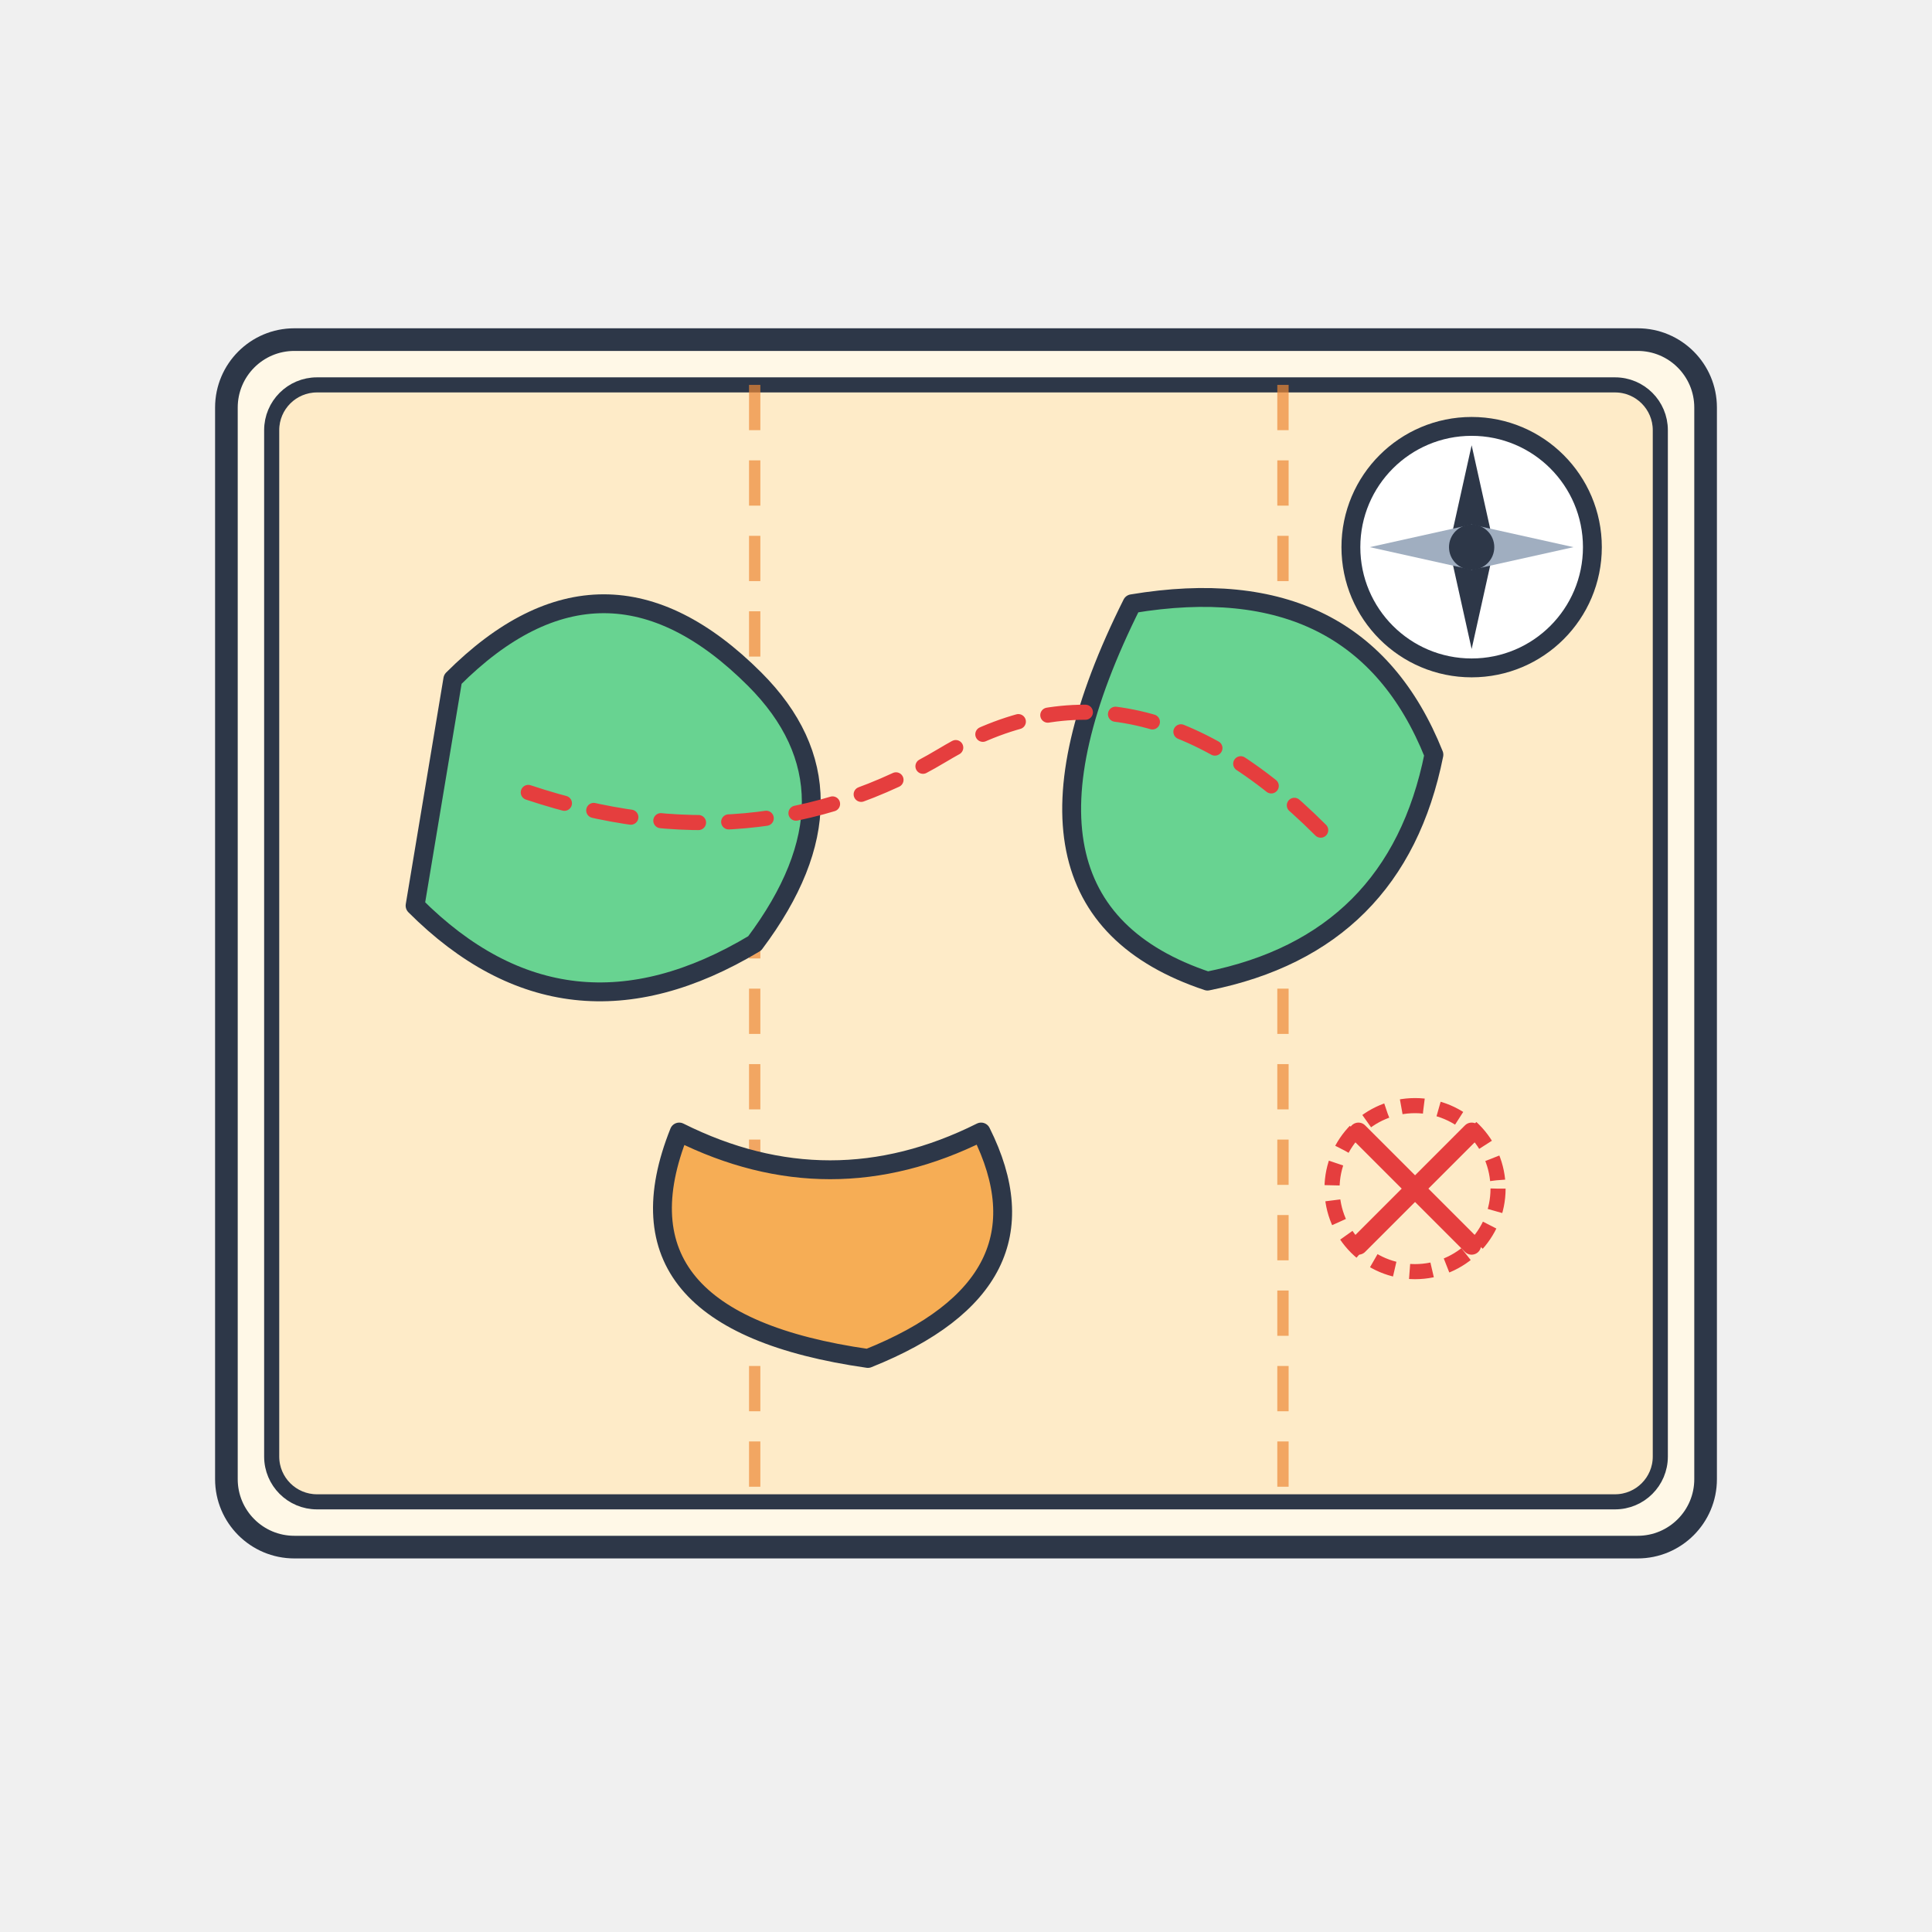
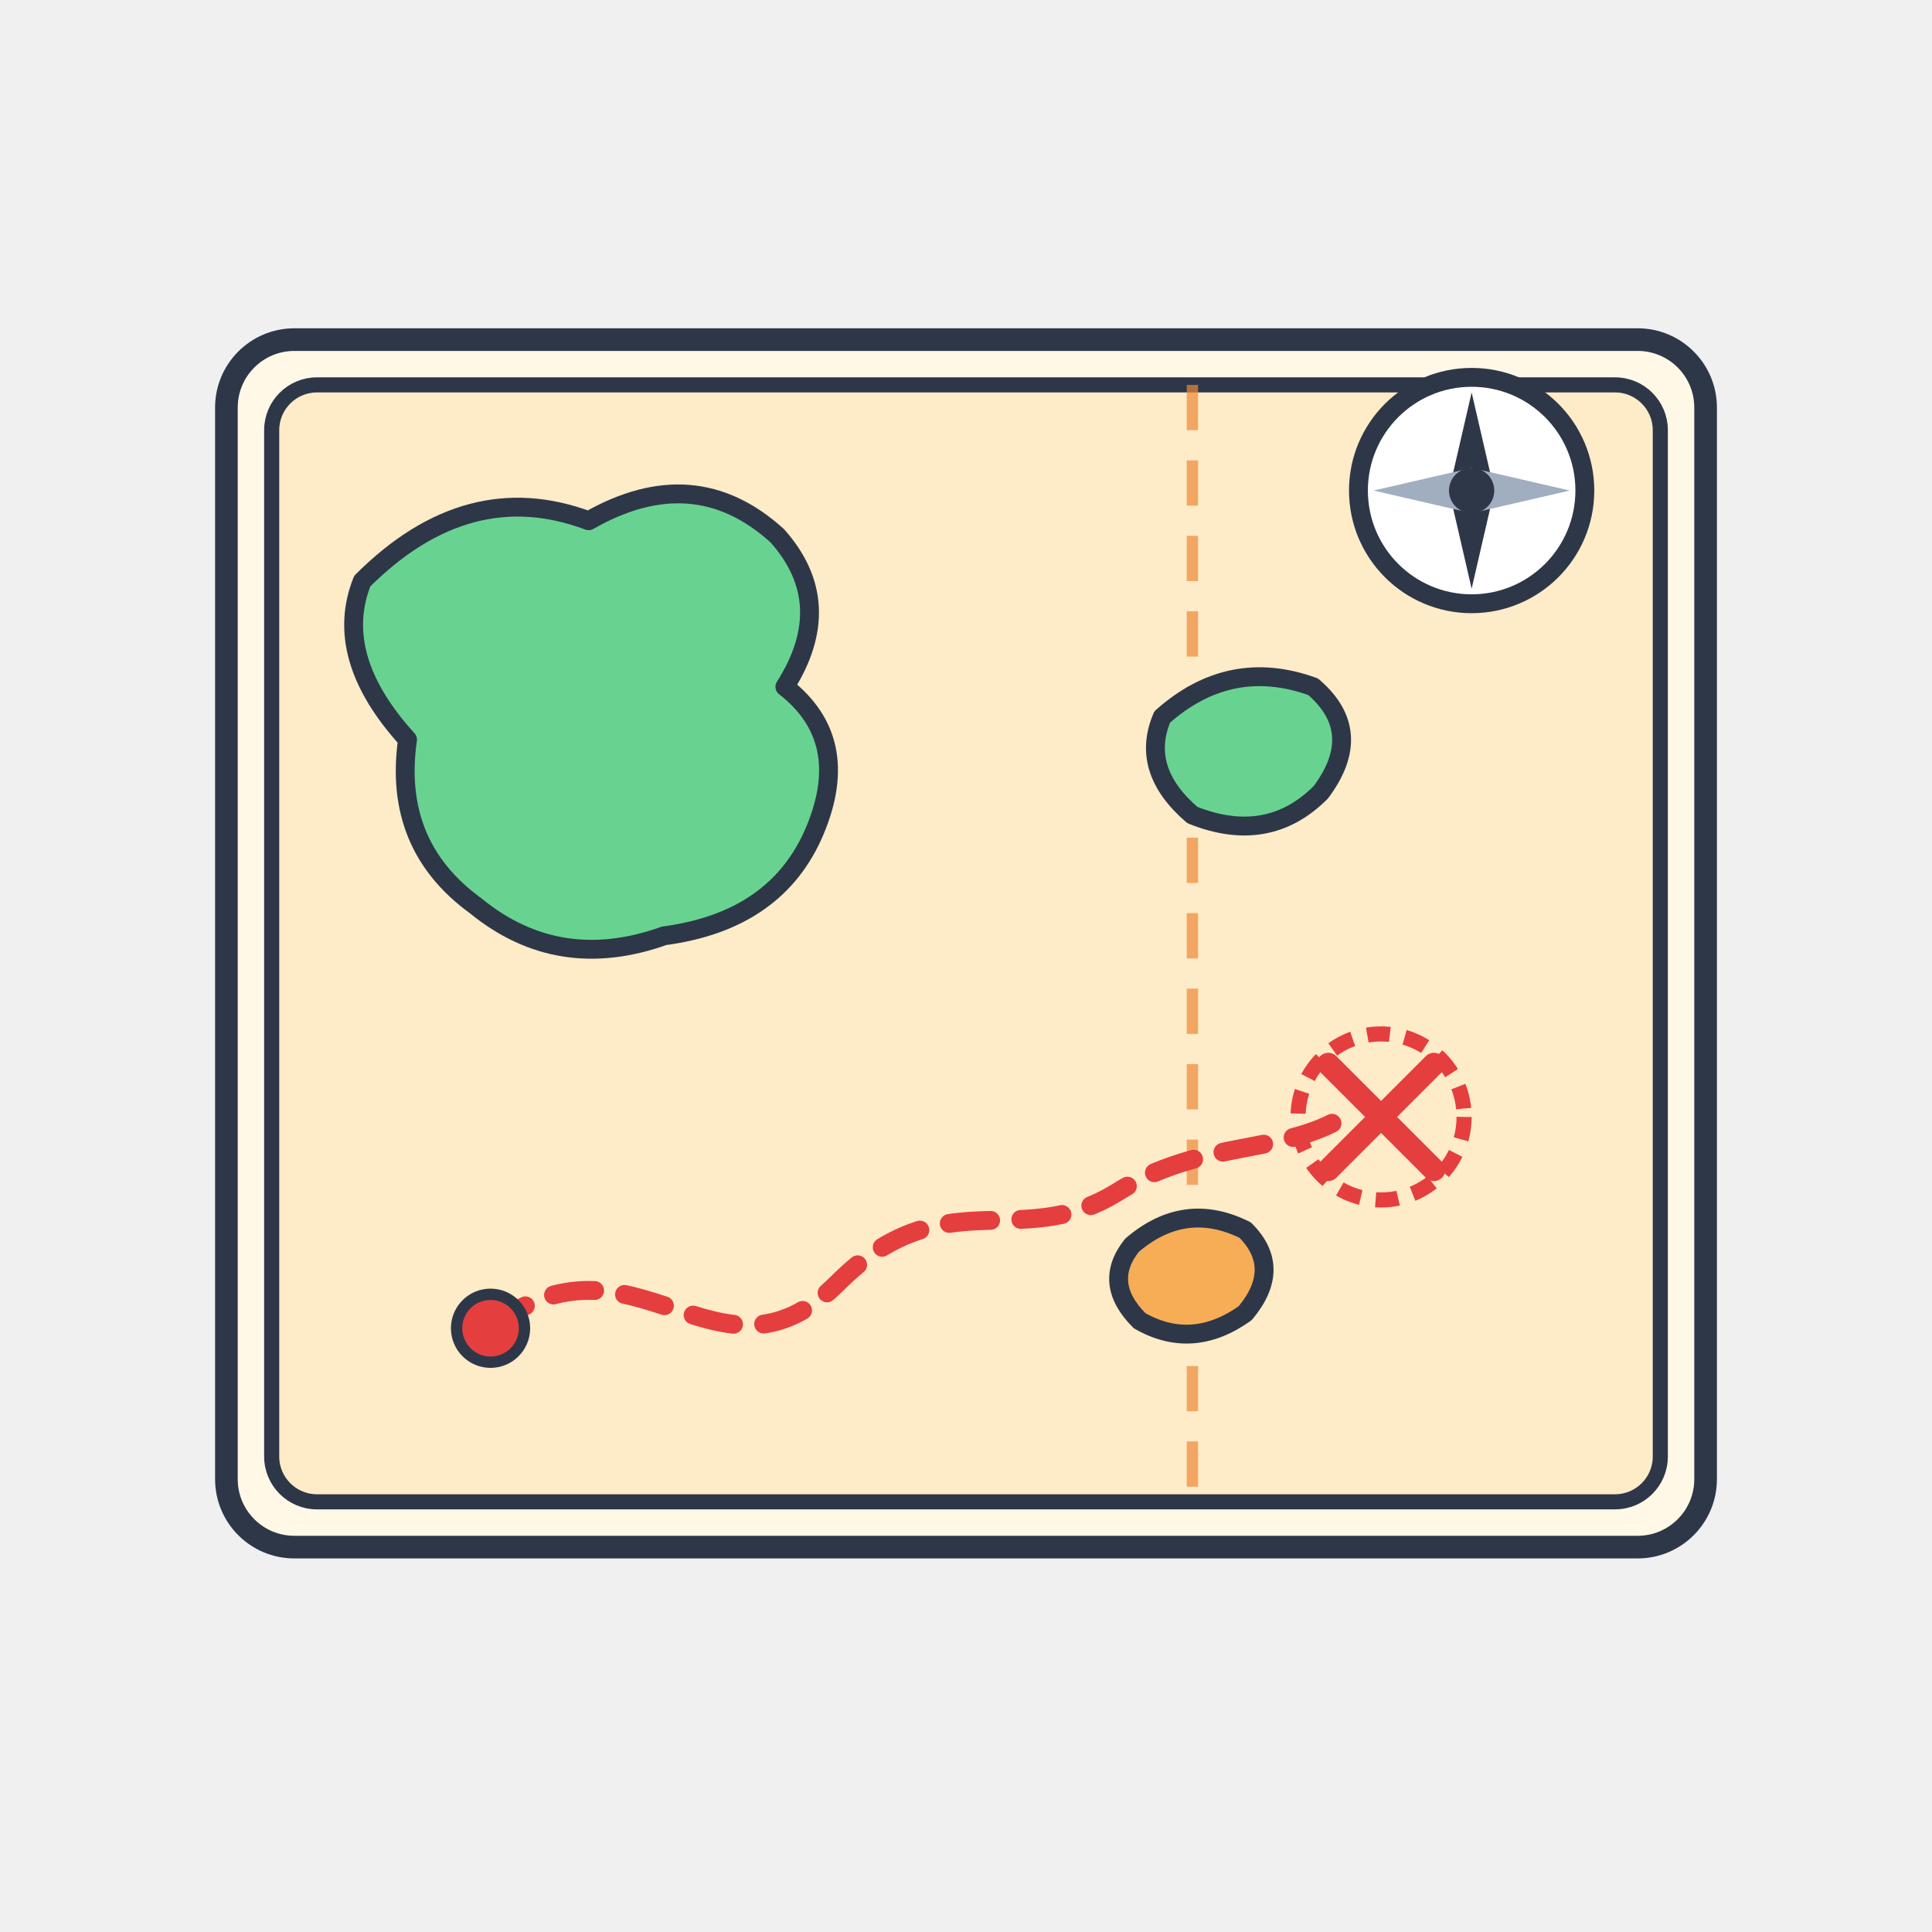
<svg xmlns="http://www.w3.org/2000/svg" viewBox="0 0 512 512">
  <rect x="60" y="90" width="392" height="320" rx="18" fill="#FFF8E7" stroke="#2D3748" stroke-width="6" />
  <rect x="72" y="102" width="368" height="296" rx="12" fill="#FEEBC8" stroke="#2D3748" stroke-width="4" />
-   <line x1="200" y1="102" x2="200" y2="398" stroke="#ED8936" stroke-width="3" stroke-dasharray="12 8" opacity="0.7" />
-   <line x1="340" y1="102" x2="340" y2="398" stroke="#ED8936" stroke-width="3" stroke-dasharray="12 8" opacity="0.7" />
-   <path d="M 120 180 Q 160 140 200 180 Q 230 210 200 250 Q 150 280 110 240 Z" fill="#68D391" stroke="#2D3748" stroke-width="5" stroke-linejoin="round" />
-   <path d="M 300 160 Q 360 150 380 200 Q 370 250 320 260 Q 260 240 300 160 Z" fill="#68D391" stroke="#2D3748" stroke-width="5" stroke-linejoin="round" />
-   <path d="M 180 300 Q 220 320 260 300 Q 280 340 230 360 Q 160 350 180 300 Z" fill="#F6AD55" stroke="#2D3748" stroke-width="5" stroke-linejoin="round" />
-   <path d="M 140 210 Q 200 230 250 200 Q 300 170 350 220" stroke="#E53E3E" stroke-width="4" fill="none" stroke-dasharray="10 8" stroke-linecap="round" />
-   <g stroke="#E53E3E" stroke-width="5" stroke-linecap="round">
-     <line x1="360" y1="300" x2="390" y2="330" />
-     <line x1="390" y1="300" x2="360" y2="330" />
+   <line x1="316" y1="102" x2="316" y2="398" stroke="#ED8936" stroke-width="3" stroke-dasharray="12 8" opacity="0.7" />
+   <path d="M 96 154 Q 124 126 156 138 Q 184 122 206 142 Q 222 160 208 182            Q 226 196 216 220 Q 206 244 176 248 Q 148 258 126 240            Q 104 224 108 196 Q 88 174 96 154 Z" fill="#68D391" stroke="#2D3748" stroke-width="5" stroke-linejoin="round" />
+   <path d="M 308 190 Q 326 174 348 182 Q 362 194 350 210 Q 336 224 316 216            Q 302 204 308 190 Z" fill="#68D391" stroke="#2D3748" stroke-width="5" stroke-linejoin="round" />
+   <path d="M 300 330 Q 314 318 330 326 Q 340 336 330 348 Q 316 358 302 350            Q 292 340 300 330 Z" fill="#F6AD55" stroke="#2D3748" stroke-width="5" stroke-linejoin="round" />
+   <path d="M 130 352 C 168 322 190 372 222 340 C 250 312 270 332 296 316            C 318 302 340 306 356 296" stroke="#E53E3E" stroke-width="5" fill="none" stroke-dasharray="11 8" stroke-linecap="round" />
+   <circle cx="130" cy="352" r="9" fill="#E53E3E" stroke="#2D3748" stroke-width="3" />
+   <g stroke="#E53E3E" stroke-width="6" stroke-linecap="round">
+     <line x1="352" y1="282" x2="380" y2="310" />
+     <line x1="380" y1="282" x2="352" y2="310" />
  </g>
-   <circle cx="375" cy="315" r="22" fill="none" stroke="#E53E3E" stroke-width="4" stroke-dasharray="6 4" />
-   <circle cx="390" cy="145" r="32" fill="white" stroke="#2D3748" stroke-width="5" />
-   <polygon points="390,118 396,145 390,172 384,145" fill="#2D3748" />
-   <polygon points="363,145 390,139 417,145 390,151" fill="#A0AEC0" />
-   <circle cx="390" cy="145" r="6" fill="#2D3748" />
+   <circle cx="366" cy="296" r="22" fill="none" stroke="#E53E3E" stroke-width="4" stroke-dasharray="6 4" />
+   <circle cx="390" cy="130" r="30" fill="#FFFFFF" stroke="#2D3748" stroke-width="5" />
+   <polygon points="390,104 396,130 390,156 384,130" fill="#2D3748" />
+   <polygon points="364,130 390,124 416,130 390,136" fill="#A0AEC0" />
+   <circle cx="390" cy="130" r="6" fill="#2D3748" />
</svg>
